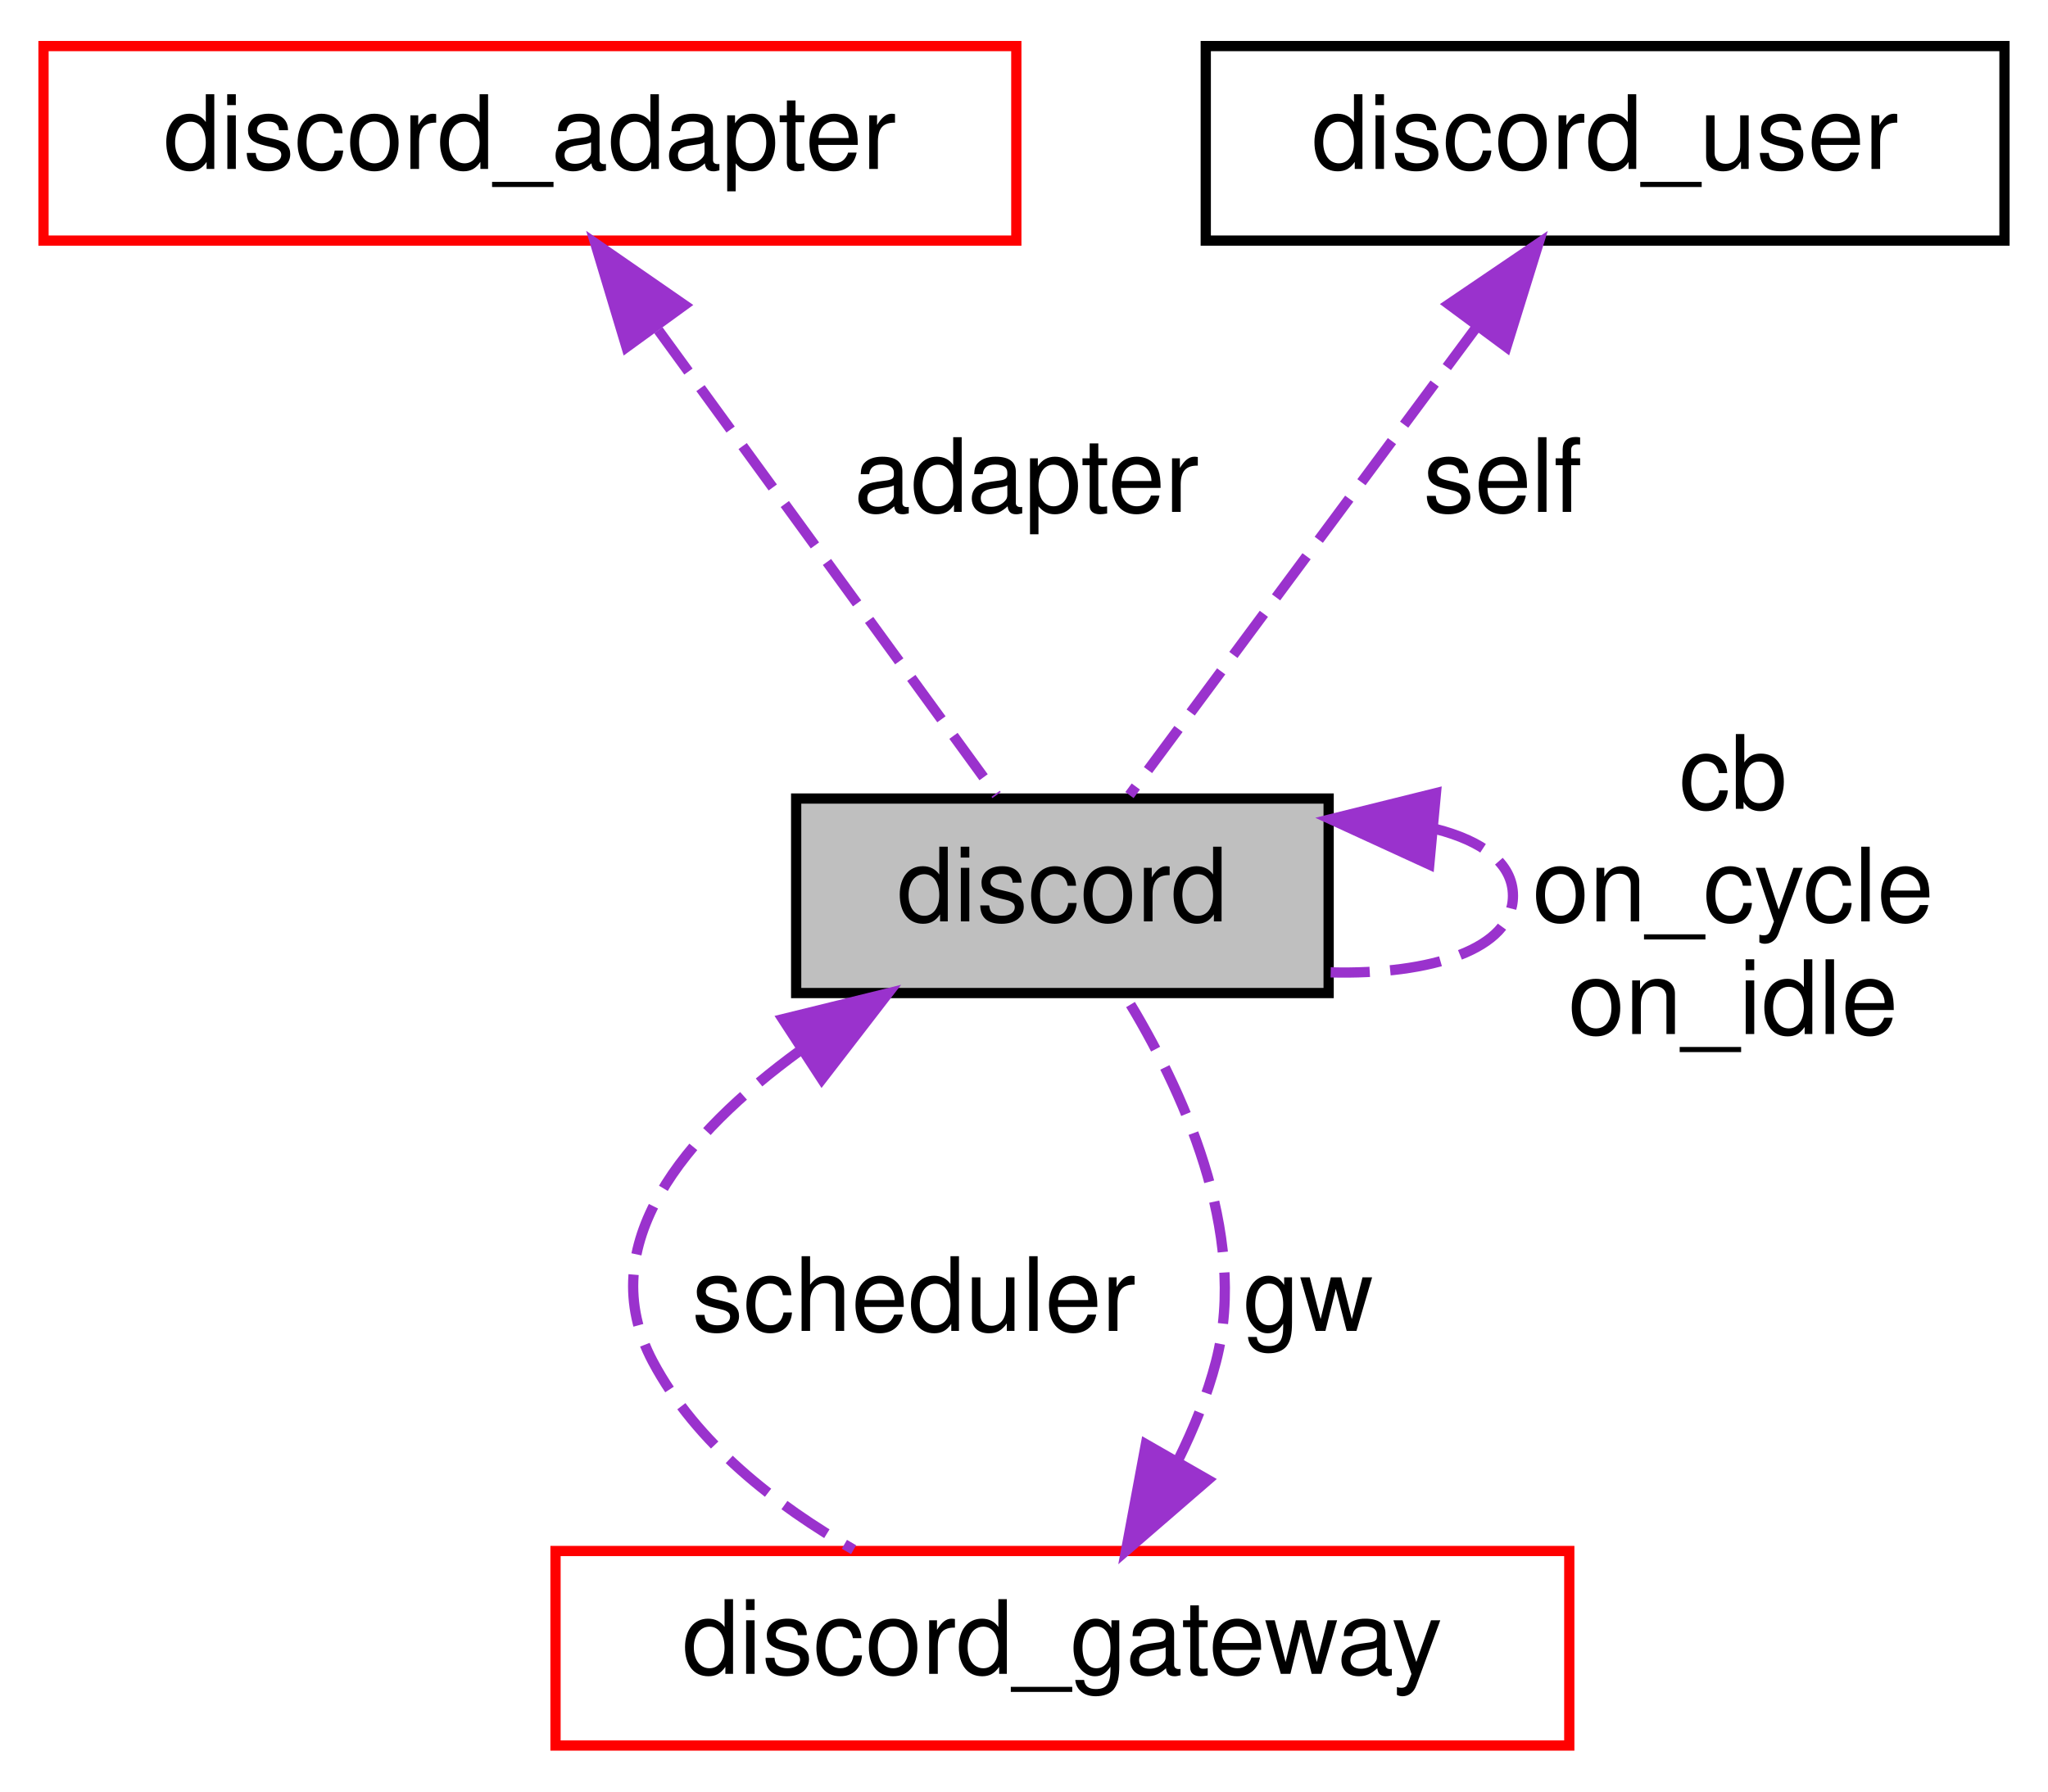
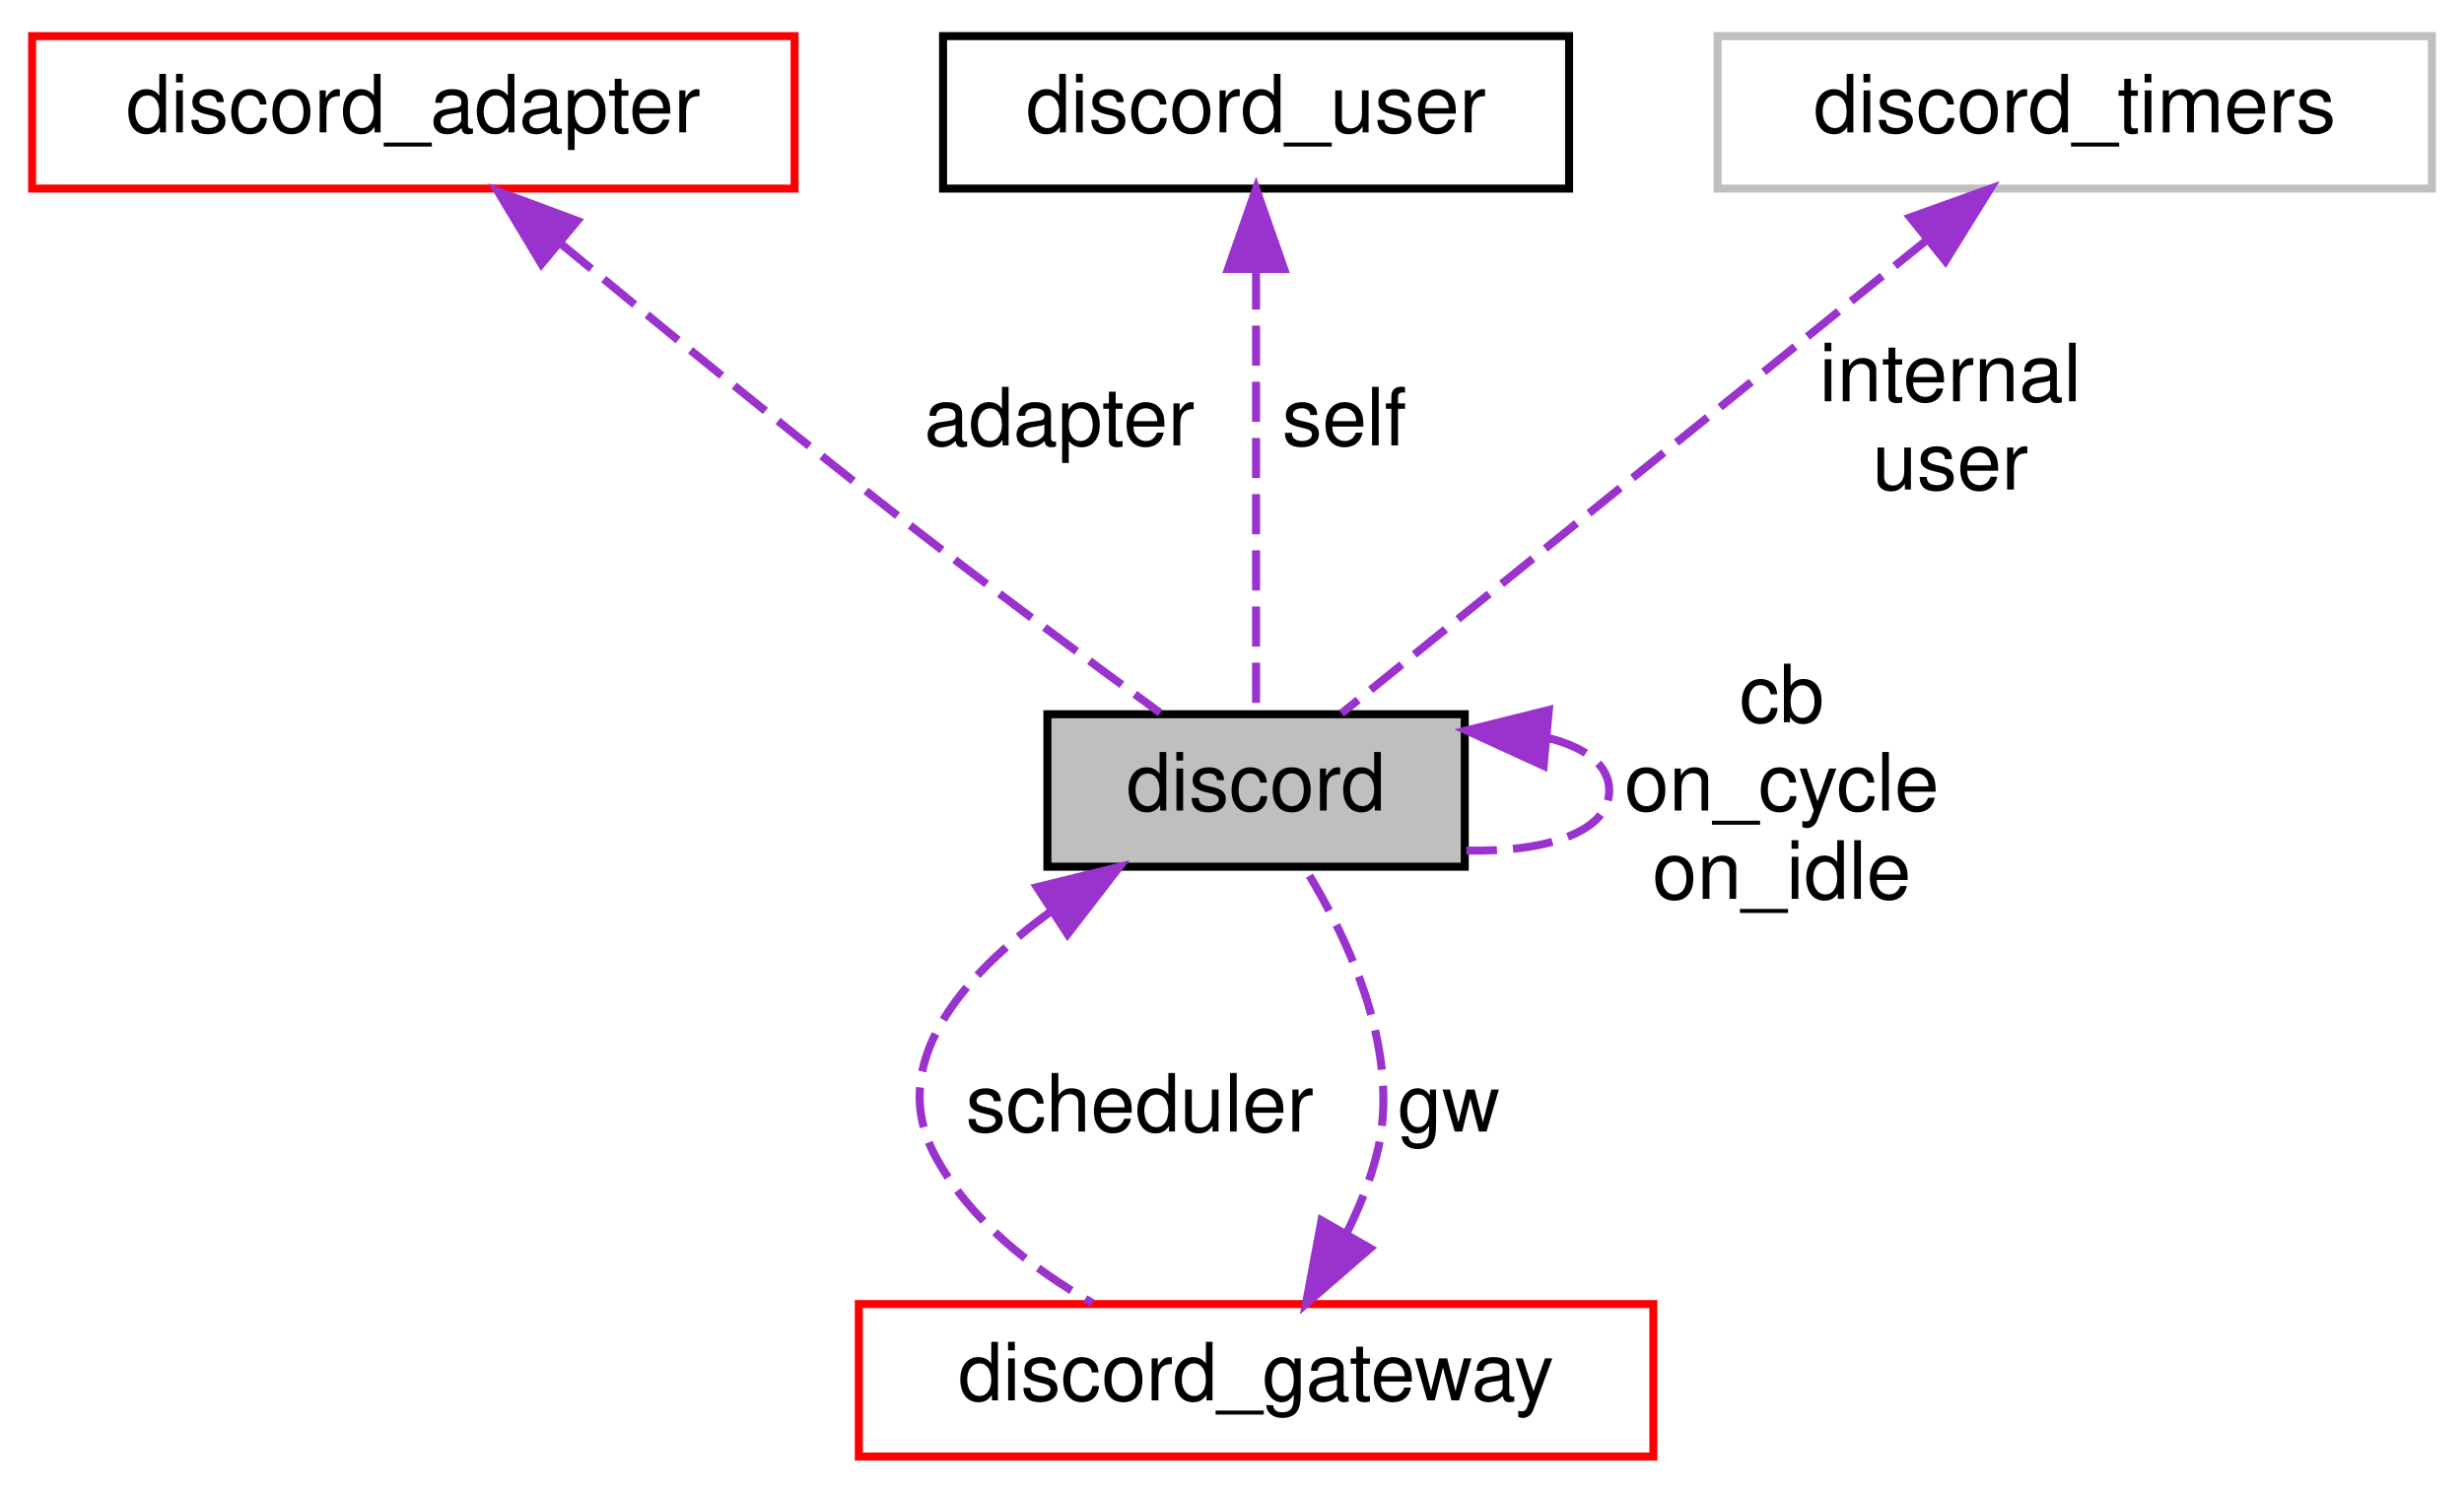
- <svg xmlns="http://www.w3.org/2000/svg" xmlns:xlink="http://www.w3.org/1999/xlink" width="200pt" height="175pt" viewBox="0.00 0.00 199.50 175.00">
-   <g id="graph0" class="graph" transform="scale(1 1) rotate(0) translate(4 171)">
+ <svg xmlns="http://www.w3.org/2000/svg" xmlns:xlink="http://www.w3.org/1999/xlink" width="307pt" height="186pt" viewBox="0.00 0.00 307.00 186.00">
+   <g id="graph0" class="graph" transform="scale(1 1) rotate(0) translate(4 182)">
    <g id="node1" class="node">
      <g id="a_node1">
        <a xlink:title="The Discord client handler.">
-           <polygon fill="#bfbfbf" stroke="black" points="73.5,-74 73.5,-93 125.5,-93 125.5,-74 73.5,-74" />
-           <text text-anchor="middle" x="99.5" y="-81" font-family="Helvetica,sans-Serif" font-size="10.00">discord</text>
+           <polygon fill="#bfbfbf" stroke="black" points="126.5,-74 126.5,-93 178.5,-93 178.5,-74 126.5,-74" />
+           <text text-anchor="middle" x="152.5" y="-81" font-family="Helvetica,sans-Serif" font-size="10.00">discord</text>
+         </a>
+       </g>
+     </g>
+     <g id="edge6" class="edge">
+       <path fill="none" stroke="#9a32cd" stroke-dasharray="5,2" d="M188.97,-90.02C193.52,-88.86 196.5,-86.69 196.5,-83.5 196.5,-78.27 188.46,-75.77 178.7,-76.02" />
+       <polygon fill="#9a32cd" stroke="#9a32cd" points="188.33,-86.56 178.7,-90.98 188.98,-93.53 188.33,-86.56" />
+       <text text-anchor="middle" x="218" y="-92" font-family="Helvetica,sans-Serif" font-size="10.00"> cb</text>
+       <text text-anchor="middle" x="218" y="-81" font-family="Helvetica,sans-Serif" font-size="10.00">on_cycle</text>
+       <text text-anchor="middle" x="218" y="-70" font-family="Helvetica,sans-Serif" font-size="10.00">on_idle</text>
+     </g>
+     <g id="node3" class="node">
+       <g id="a_node3">
+         <a xlink:href="structdiscord__gateway.html" target="_top" xlink:title="The handle used for establishing a WebSockets connection.">
+           <polygon fill="none" stroke="red" points="103,-0.5 103,-19.5 202,-19.5 202,-0.5 103,-0.5" />
+           <text text-anchor="middle" x="152.5" y="-7.5" font-family="Helvetica,sans-Serif" font-size="10.00">discord_gateway</text>
+         </a>
+       </g>
+     </g>
+     <g id="edge3" class="edge">
+       <path fill="none" stroke="#9a32cd" stroke-dasharray="5,2" d="M126.82,-68.34C115.7,-60.22 106.44,-49.4 112.5,-38 116.75,-30.01 124.53,-23.96 132.11,-19.63" />
+       <polygon fill="#9a32cd" stroke="#9a32cd" points="125.19,-71.45 135.48,-73.98 129.01,-65.59 125.19,-71.45" />
+       <text text-anchor="middle" x="138" y="-41" font-family="Helvetica,sans-Serif" font-size="10.00"> scheduler</text>
+     </g>
+     <g id="node2" class="node">
+       <g id="a_node2">
+         <a xlink:href="structdiscord__adapter.html" target="_top" xlink:title="The handle used for performing HTTP Requests.">
+           <polygon fill="none" stroke="red" points="0,-158.5 0,-177.5 95,-177.5 95,-158.5 0,-158.5" />
+           <text text-anchor="middle" x="47.5" y="-165.5" font-family="Helvetica,sans-Serif" font-size="10.00">discord_adapter</text>
+         </a>
+       </g>
+     </g>
+     <g id="edge1" class="edge">
+       <path fill="none" stroke="#9a32cd" stroke-dasharray="5,2" d="M65.82,-151.68C77.62,-141.91 93.33,-129.05 107.5,-118 118.56,-109.37 131.42,-99.85 140.55,-93.17" />
+       <polygon fill="#9a32cd" stroke="#9a32cd" points="63.46,-149.1 58.01,-158.18 67.93,-154.48 63.46,-149.1" />
+       <text text-anchor="middle" x="128" y="-126.5" font-family="Helvetica,sans-Serif" font-size="10.00"> adapter</text>
+     </g>
+     <g id="edge2" class="edge">
+       <path fill="none" stroke="#9a32cd" stroke-dasharray="5,2" d="M163.85,-28.47C165.36,-31.54 166.67,-34.78 167.5,-38 170.77,-50.63 164.09,-64.85 158.63,-73.75" />
+       <polygon fill="#9a32cd" stroke="#9a32cd" points="166.72,-26.45 158.71,-19.52 160.65,-29.93 166.72,-26.45" />
+       <text text-anchor="middle" x="176.5" y="-41" font-family="Helvetica,sans-Serif" font-size="10.00"> gw</text>
+     </g>
+     <g id="node4" class="node">
+       <g id="a_node4">
+         <a xlink:href="structdiscord__user.html" target="_top" xlink:title=" ">
+           <polygon fill="none" stroke="black" points="113.5,-158.5 113.5,-177.5 191.5,-177.5 191.5,-158.5 113.5,-158.5" />
+           <text text-anchor="middle" x="152.5" y="-165.5" font-family="Helvetica,sans-Serif" font-size="10.00">discord_user</text>
+         </a>
+       </g>
+     </g>
+     <g id="edge4" class="edge">
+       <path fill="none" stroke="#9a32cd" stroke-dasharray="5,2" d="M152.5,-148.43C152.5,-131.13 152.5,-106.11 152.5,-93.1" />
+       <polygon fill="#9a32cd" stroke="#9a32cd" points="149,-148.48 152.5,-158.48 156,-148.48 149,-148.48" />
+       <text text-anchor="middle" x="163.5" y="-126.5" font-family="Helvetica,sans-Serif" font-size="10.00"> self</text>
+     </g>
+     <g id="node5" class="node">
+       <g id="a_node5">
+         <a xlink:href="structdiscord__timers.html" target="_top" xlink:title=" ">
+           <polygon fill="none" stroke="#bfbfbf" points="210,-158.5 210,-177.5 299,-177.5 299,-158.5 210,-158.5" />
+           <text text-anchor="middle" x="254.5" y="-165.5" font-family="Helvetica,sans-Serif" font-size="10.00">discord_timers</text>
        </a>
      </g>
    </g>
    <g id="edge5" class="edge">
-       <path fill="none" stroke="#9a32cd" stroke-dasharray="5,2" d="M135.97,-90.02C140.52,-88.86 143.5,-86.69 143.5,-83.5 143.5,-78.27 135.46,-75.77 125.7,-76.02" />
-       <polygon fill="#9a32cd" stroke="#9a32cd" points="135.33,-86.56 125.7,-90.98 135.98,-93.53 135.33,-86.56" />
-       <text text-anchor="middle" x="165" y="-92" font-family="Helvetica,sans-Serif" font-size="10.00"> cb</text>
-       <text text-anchor="middle" x="165" y="-81" font-family="Helvetica,sans-Serif" font-size="10.00">on_cycle</text>
-       <text text-anchor="middle" x="165" y="-70" font-family="Helvetica,sans-Serif" font-size="10.00">on_idle</text>
-     </g>
-     <g id="node3" class="node">
-       <g id="a_node3">
-         <a xlink:href="structdiscord__gateway.html" target="_top" xlink:title="The handle used for establishing a WebSockets connection.">
-           <polygon fill="none" stroke="red" points="50,-0.5 50,-19.5 149,-19.5 149,-0.5 50,-0.5" />
-           <text text-anchor="middle" x="99.5" y="-7.5" font-family="Helvetica,sans-Serif" font-size="10.00">discord_gateway</text>
-         </a>
-       </g>
-     </g>
-     <g id="edge3" class="edge">
-       <path fill="none" stroke="#9a32cd" stroke-dasharray="5,2" d="M73.82,-68.34C62.7,-60.22 53.44,-49.4 59.5,-38 63.75,-30.01 71.53,-23.96 79.11,-19.63" />
-       <polygon fill="#9a32cd" stroke="#9a32cd" points="72.19,-71.45 82.48,-73.98 76.01,-65.59 72.19,-71.45" />
-       <text text-anchor="middle" x="85" y="-41" font-family="Helvetica,sans-Serif" font-size="10.00"> scheduler</text>
-     </g>
-     <g id="node2" class="node">
-       <g id="a_node2">
-         <a xlink:href="structdiscord__adapter.html" target="_top" xlink:title="The handle used for performing HTTP Requests.">
-           <polygon fill="none" stroke="red" points="0,-147.5 0,-166.5 95,-166.5 95,-147.5 0,-147.5" />
-           <text text-anchor="middle" x="47.5" y="-154.5" font-family="Helvetica,sans-Serif" font-size="10.00">discord_adapter</text>
-         </a>
-       </g>
-     </g>
-     <g id="edge1" class="edge">
-       <path fill="none" stroke="#9a32cd" stroke-dasharray="5,2" d="M60.04,-138.75C70.46,-124.43 84.86,-104.63 93.07,-93.34" />
-       <polygon fill="#9a32cd" stroke="#9a32cd" points="56.93,-137.09 53.88,-147.23 62.59,-141.2 56.93,-137.09" />
-       <text text-anchor="middle" x="96" y="-121" font-family="Helvetica,sans-Serif" font-size="10.00"> adapter</text>
-     </g>
-     <g id="edge2" class="edge">
-       <path fill="none" stroke="#9a32cd" stroke-dasharray="5,2" d="M110.85,-28.47C112.36,-31.54 113.67,-34.78 114.5,-38 117.77,-50.63 111.09,-64.85 105.63,-73.75" />
-       <polygon fill="#9a32cd" stroke="#9a32cd" points="113.72,-26.45 105.71,-19.52 107.65,-29.93 113.72,-26.45" />
-       <text text-anchor="middle" x="123.5" y="-41" font-family="Helvetica,sans-Serif" font-size="10.00"> gw</text>
-     </g>
-     <g id="node4" class="node">
-       <g id="a_node4">
-         <a xlink:href="structdiscord__user.html" target="_top" xlink:title=" ">
-           <polygon fill="none" stroke="black" points="113.5,-147.5 113.5,-166.5 191.5,-166.5 191.5,-147.5 113.5,-147.5" />
-           <text text-anchor="middle" x="152.5" y="-154.5" font-family="Helvetica,sans-Serif" font-size="10.00">discord_user</text>
-         </a>
-       </g>
-     </g>
-     <g id="edge4" class="edge">
-       <path fill="none" stroke="#9a32cd" stroke-dasharray="5,2" d="M140.02,-139.16C129.38,-124.81 114.5,-104.74 106.05,-93.34" />
-       <polygon fill="#9a32cd" stroke="#9a32cd" points="137.23,-141.28 146,-147.23 142.86,-137.11 137.23,-141.28" />
-       <text text-anchor="middle" x="142.5" y="-121" font-family="Helvetica,sans-Serif" font-size="10.00"> self</text>
+       <path fill="none" stroke="#9a32cd" stroke-dasharray="5,2" d="M235.97,-152.01C214.65,-134.77 180.37,-107.04 163.13,-93.1" />
+       <polygon fill="#9a32cd" stroke="#9a32cd" points="233.99,-154.91 243.97,-158.48 238.39,-149.47 233.99,-154.91" />
+       <text text-anchor="middle" x="239" y="-132" font-family="Helvetica,sans-Serif" font-size="10.00"> internal</text>
+       <text text-anchor="middle" x="239" y="-121" font-family="Helvetica,sans-Serif" font-size="10.00">user</text>
    </g>
  </g>
</svg>
